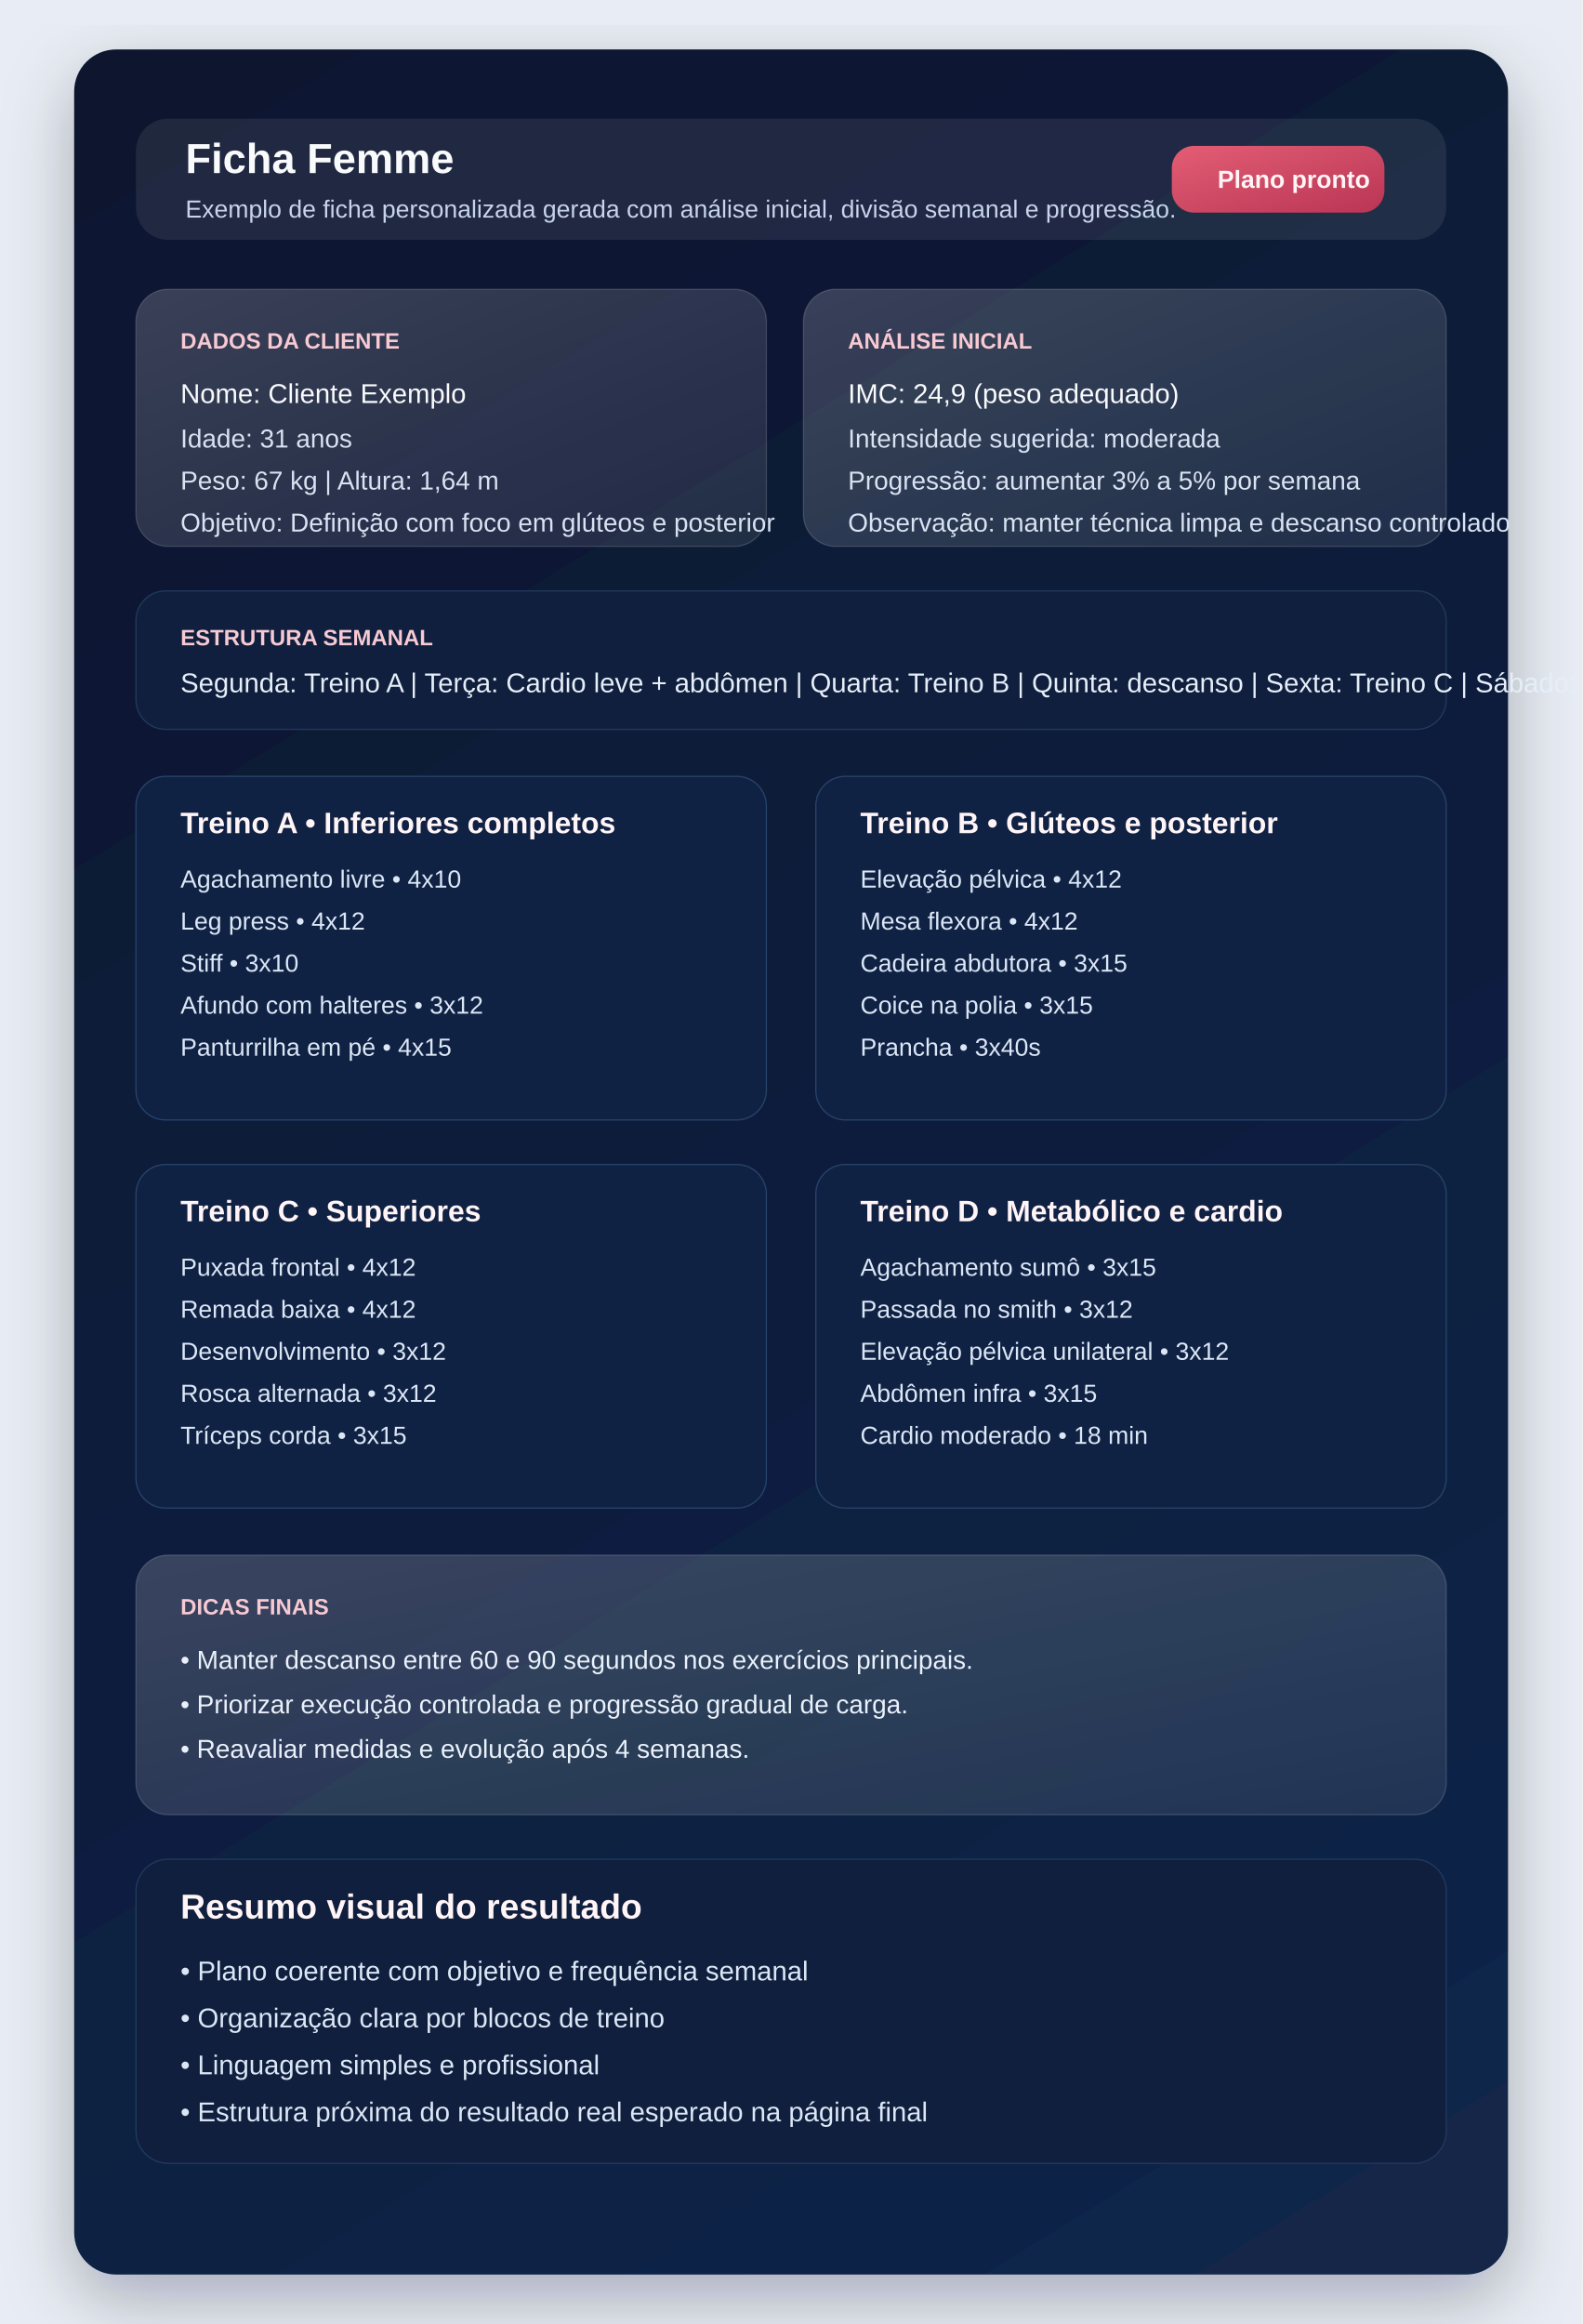
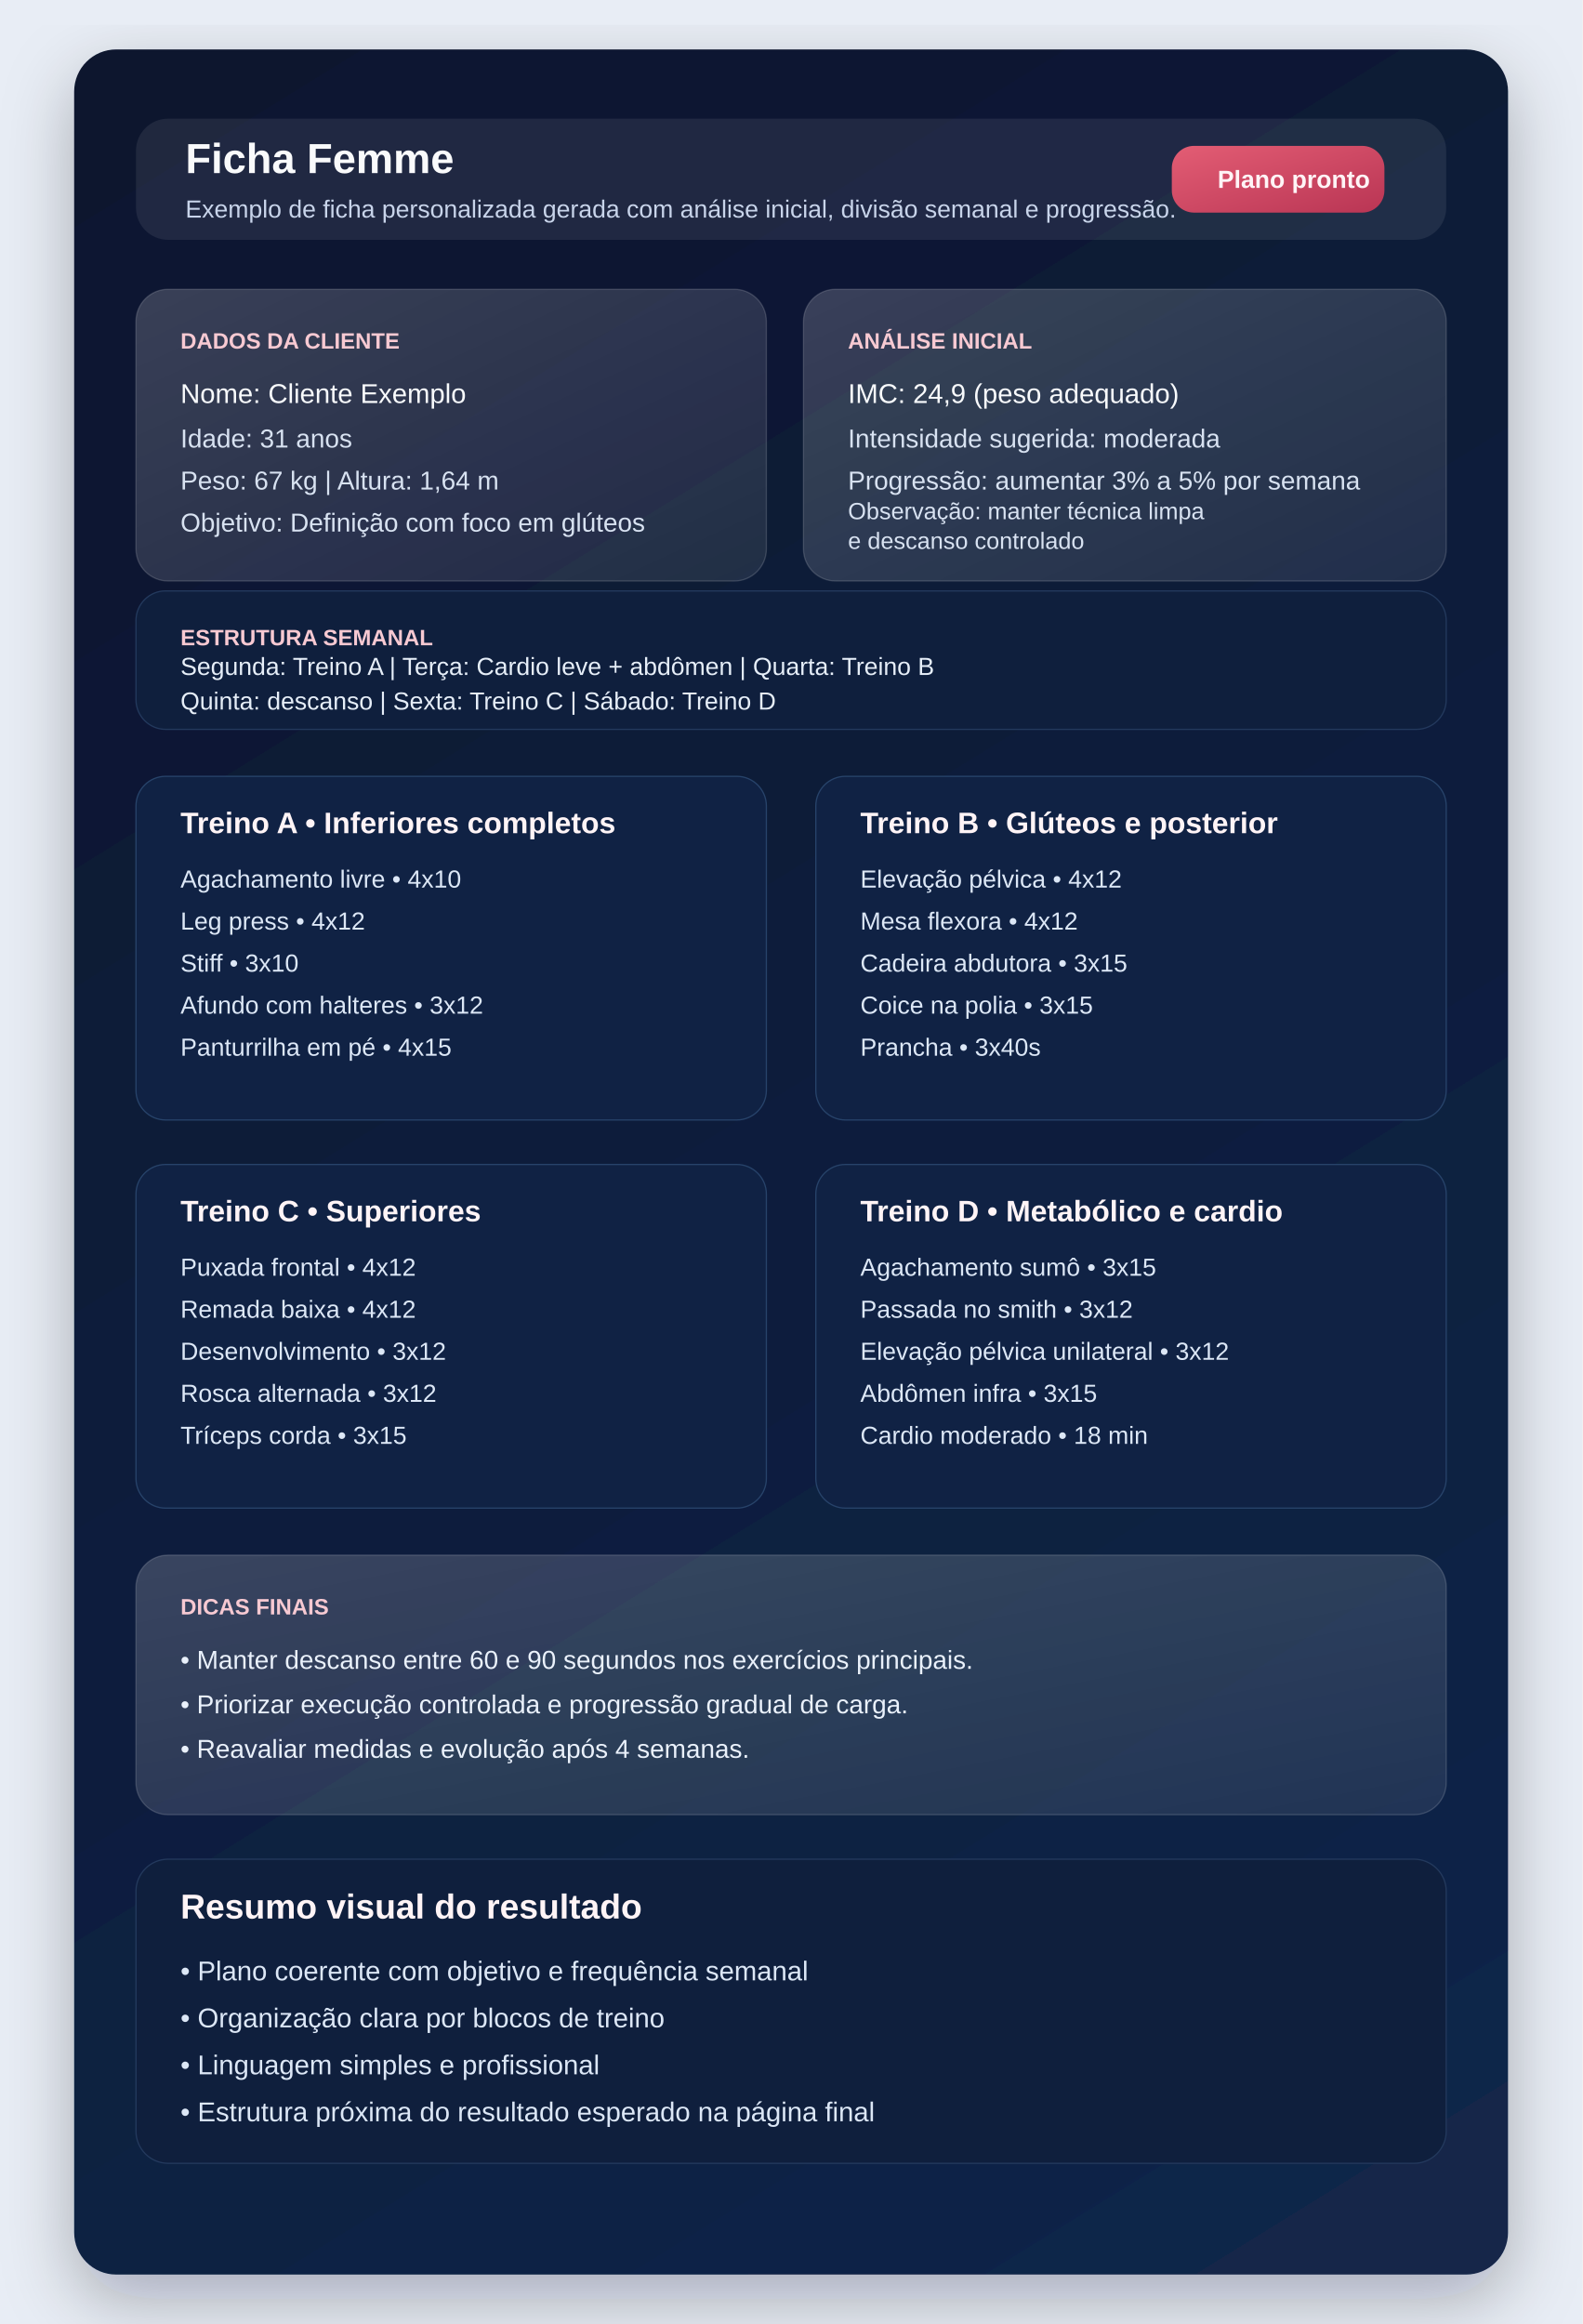
<svg xmlns="http://www.w3.org/2000/svg" width="1280" height="1880" viewBox="0 0 1280 1880" fill="none">
  <defs>
    <linearGradient id="bg" x1="80" y1="40" x2="1180" y2="1820" gradientUnits="userSpaceOnUse">
      <stop stop-color="#07152E" />
      <stop offset="1" stop-color="#12264A" />
    </linearGradient>
    <linearGradient id="card" x1="0" y1="0" x2="1" y2="1">
      <stop stop-color="#FFFFFF" stop-opacity="0.18" />
      <stop offset="1" stop-color="#FFFFFF" stop-opacity="0.08" />
    </linearGradient>
    <linearGradient id="rose" x1="0" y1="0" x2="1" y2="1">
      <stop stop-color="#E35D74" />
      <stop offset="1" stop-color="#B93554" />
    </linearGradient>
    <filter id="shadow" x="0" y="0" width="1280" height="1880" filterUnits="userSpaceOnUse" color-interpolation-filters="sRGB">
      <feDropShadow dx="0" dy="20" stdDeviation="28" flood-color="#020817" flood-opacity="0.28" />
    </filter>
  </defs>
  <rect width="1280" height="1880" fill="#E8EDF5" />
  <g filter="url(#shadow)">
    <rect x="60" y="40" width="1160" height="1800" rx="34" fill="url(#bg)" />
  </g>
  <rect x="110" y="96" width="1060" height="98" rx="26" fill="white" fill-opacity="0.08" />
  <text x="150" y="140" fill="#F9FAFB" font-family="Arial, sans-serif" font-size="34" font-weight="700">Ficha Femme</text>
  <text x="150" y="176" fill="#C8D4EA" font-family="Arial, sans-serif" font-size="20">Exemplo de ficha personalizada gerada com análise inicial, divisão semanal e progressão.</text>
  <rect x="948" y="118" width="172" height="54" rx="18" fill="url(#rose)" />
  <text x="985" y="152" fill="#FFF4F6" font-family="Arial, sans-serif" font-size="20" font-weight="700">Plano pronto</text>
-   <rect x="110" y="234" width="510" height="208" rx="26" fill="url(#card)" stroke="rgba(255,255,255,0.16)" />
+   <rect x="110" y="234" width="510" height="236" rx="26" fill="url(#card)" stroke="rgba(255,255,255,0.16)" />
  <text x="146" y="282" fill="#F7C9D2" font-family="Arial, sans-serif" font-size="18" font-weight="700">DADOS DA CLIENTE</text>
  <text x="146" y="326" fill="#F8FAFC" font-family="Arial, sans-serif" font-size="22">Nome: Cliente Exemplo</text>
  <text x="146" y="362" fill="#D8E2F1" font-family="Arial, sans-serif" font-size="21">Idade: 31 anos</text>
  <text x="146" y="396" fill="#D8E2F1" font-family="Arial, sans-serif" font-size="21">Peso: 67 kg | Altura: 1,64 m</text>
-   <text x="146" y="430" fill="#D8E2F1" font-family="Arial, sans-serif" font-size="21">Objetivo: Definição com foco em glúteos e posterior</text>
-   <rect x="650" y="234" width="520" height="208" rx="26" fill="url(#card)" stroke="rgba(255,255,255,0.16)" />
+   <text x="146" y="430" fill="#D8E2F1" font-family="Arial, sans-serif" font-size="21">Objetivo: Definição com foco em glúteos</text>
+   <rect x="650" y="234" width="520" height="236" rx="26" fill="url(#card)" stroke="rgba(255,255,255,0.16)" />
  <text x="686" y="282" fill="#F7C9D2" font-family="Arial, sans-serif" font-size="18" font-weight="700">ANÁLISE INICIAL</text>
  <text x="686" y="326" fill="#F8FAFC" font-family="Arial, sans-serif" font-size="22">IMC: 24,9 (peso adequado)</text>
  <text x="686" y="362" fill="#D8E2F1" font-family="Arial, sans-serif" font-size="21">Intensidade sugerida: moderada</text>
  <text x="686" y="396" fill="#D8E2F1" font-family="Arial, sans-serif" font-size="21">Progressão: aumentar 3% a 5% por semana</text>
-   <text x="686" y="430" fill="#D8E2F1" font-family="Arial, sans-serif" font-size="21">Observação: manter técnica limpa e descanso controlado</text>
+   <text x="686" y="420" fill="#D8E2F1" font-family="Arial, sans-serif" font-size="19">
+     <tspan x="686" dy="0">Observação: manter técnica limpa</tspan>
+     <tspan x="686" dy="24">e descanso controlado</tspan>
+   </text>
  <rect x="110" y="478" width="1060" height="112" rx="24" fill="#0F1F3D" stroke="#23395D" />
  <text x="146" y="522" fill="#F7C9D2" font-family="Arial, sans-serif" font-size="18" font-weight="700">ESTRUTURA SEMANAL</text>
-   <text x="146" y="560" fill="#E6EEF8" font-family="Arial, sans-serif" font-size="22">Segunda: Treino A | Terça: Cardio leve + abdômen | Quarta: Treino B | Quinta: descanso | Sexta: Treino C | Sábado: Treino D</text>
+   <text x="146" y="546" fill="#E6EEF8" font-family="Arial, sans-serif" font-size="20">
+     <tspan x="146" dy="0">Segunda: Treino A | Terça: Cardio leve + abdômen | Quarta: Treino B</tspan>
+     <tspan x="146" dy="28">Quinta: descanso | Sexta: Treino C | Sábado: Treino D</tspan>
+   </text>
  <g>
    <rect x="110" y="628" width="510" height="278" rx="24" fill="#102244" stroke="#27436A" />
    <text x="146" y="674" fill="#FFF4F6" font-family="Arial, sans-serif" font-size="24" font-weight="700">Treino A • Inferiores completos</text>
    <text x="146" y="718" fill="#DCE7F6" font-family="Arial, sans-serif" font-size="20">Agachamento livre • 4x10</text>
    <text x="146" y="752" fill="#DCE7F6" font-family="Arial, sans-serif" font-size="20">Leg press • 4x12</text>
    <text x="146" y="786" fill="#DCE7F6" font-family="Arial, sans-serif" font-size="20">Stiff • 3x10</text>
    <text x="146" y="820" fill="#DCE7F6" font-family="Arial, sans-serif" font-size="20">Afundo com halteres • 3x12</text>
    <text x="146" y="854" fill="#DCE7F6" font-family="Arial, sans-serif" font-size="20">Panturrilha em pé • 4x15</text>
  </g>
  <g>
    <rect x="660" y="628" width="510" height="278" rx="24" fill="#102244" stroke="#27436A" />
    <text x="696" y="674" fill="#FFF4F6" font-family="Arial, sans-serif" font-size="24" font-weight="700">Treino B • Glúteos e posterior</text>
    <text x="696" y="718" fill="#DCE7F6" font-family="Arial, sans-serif" font-size="20">Elevação pélvica • 4x12</text>
    <text x="696" y="752" fill="#DCE7F6" font-family="Arial, sans-serif" font-size="20">Mesa flexora • 4x12</text>
    <text x="696" y="786" fill="#DCE7F6" font-family="Arial, sans-serif" font-size="20">Cadeira abdutora • 3x15</text>
    <text x="696" y="820" fill="#DCE7F6" font-family="Arial, sans-serif" font-size="20">Coice na polia • 3x15</text>
    <text x="696" y="854" fill="#DCE7F6" font-family="Arial, sans-serif" font-size="20">Prancha • 3x40s</text>
  </g>
  <g>
    <rect x="110" y="942" width="510" height="278" rx="24" fill="#102244" stroke="#27436A" />
    <text x="146" y="988" fill="#FFF4F6" font-family="Arial, sans-serif" font-size="24" font-weight="700">Treino C • Superiores</text>
    <text x="146" y="1032" fill="#DCE7F6" font-family="Arial, sans-serif" font-size="20">Puxada frontal • 4x12</text>
    <text x="146" y="1066" fill="#DCE7F6" font-family="Arial, sans-serif" font-size="20">Remada baixa • 4x12</text>
    <text x="146" y="1100" fill="#DCE7F6" font-family="Arial, sans-serif" font-size="20">Desenvolvimento • 3x12</text>
    <text x="146" y="1134" fill="#DCE7F6" font-family="Arial, sans-serif" font-size="20">Rosca alternada • 3x12</text>
    <text x="146" y="1168" fill="#DCE7F6" font-family="Arial, sans-serif" font-size="20">Tríceps corda • 3x15</text>
  </g>
  <g>
    <rect x="660" y="942" width="510" height="278" rx="24" fill="#102244" stroke="#27436A" />
    <text x="696" y="988" fill="#FFF4F6" font-family="Arial, sans-serif" font-size="24" font-weight="700">Treino D • Metabólico e cardio</text>
    <text x="696" y="1032" fill="#DCE7F6" font-family="Arial, sans-serif" font-size="20">Agachamento sumô • 3x15</text>
    <text x="696" y="1066" fill="#DCE7F6" font-family="Arial, sans-serif" font-size="20">Passada no smith • 3x12</text>
    <text x="696" y="1100" fill="#DCE7F6" font-family="Arial, sans-serif" font-size="20">Elevação pélvica unilateral • 3x12</text>
    <text x="696" y="1134" fill="#DCE7F6" font-family="Arial, sans-serif" font-size="20">Abdômen infra • 3x15</text>
    <text x="696" y="1168" fill="#DCE7F6" font-family="Arial, sans-serif" font-size="20">Cardio moderado • 18 min</text>
  </g>
  <rect x="110" y="1258" width="1060" height="210" rx="26" fill="url(#card)" stroke="rgba(255,255,255,0.16)" />
  <text x="146" y="1306" fill="#F7C9D2" font-family="Arial, sans-serif" font-size="18" font-weight="700">DICAS FINAIS</text>
  <text x="146" y="1350" fill="#EAF1FB" font-family="Arial, sans-serif" font-size="21">• Manter descanso entre 60 e 90 segundos nos exercícios principais.</text>
  <text x="146" y="1386" fill="#EAF1FB" font-family="Arial, sans-serif" font-size="21">• Priorizar execução controlada e progressão gradual de carga.</text>
  <text x="146" y="1422" fill="#EAF1FB" font-family="Arial, sans-serif" font-size="21">• Reavaliar medidas e evolução após 4 semanas.</text>
  <rect x="110" y="1504" width="1060" height="246" rx="26" fill="#0F1F3D" stroke="#23395D" />
  <text x="146" y="1552" fill="#FFF4F6" font-family="Arial, sans-serif" font-size="28" font-weight="700">Resumo visual do resultado</text>
  <text x="146" y="1602" fill="#DCE7F6" font-family="Arial, sans-serif" font-size="22">• Plano coerente com objetivo e frequência semanal</text>
  <text x="146" y="1640" fill="#DCE7F6" font-family="Arial, sans-serif" font-size="22">• Organização clara por blocos de treino</text>
  <text x="146" y="1678" fill="#DCE7F6" font-family="Arial, sans-serif" font-size="22">• Linguagem simples e profissional</text>
-   <text x="146" y="1716" fill="#DCE7F6" font-family="Arial, sans-serif" font-size="22">• Estrutura próxima do resultado real esperado na página final</text>
+   <text x="146" y="1716" fill="#DCE7F6" font-family="Arial, sans-serif" font-size="22">• Estrutura próxima do resultado esperado na página final</text>
</svg>
